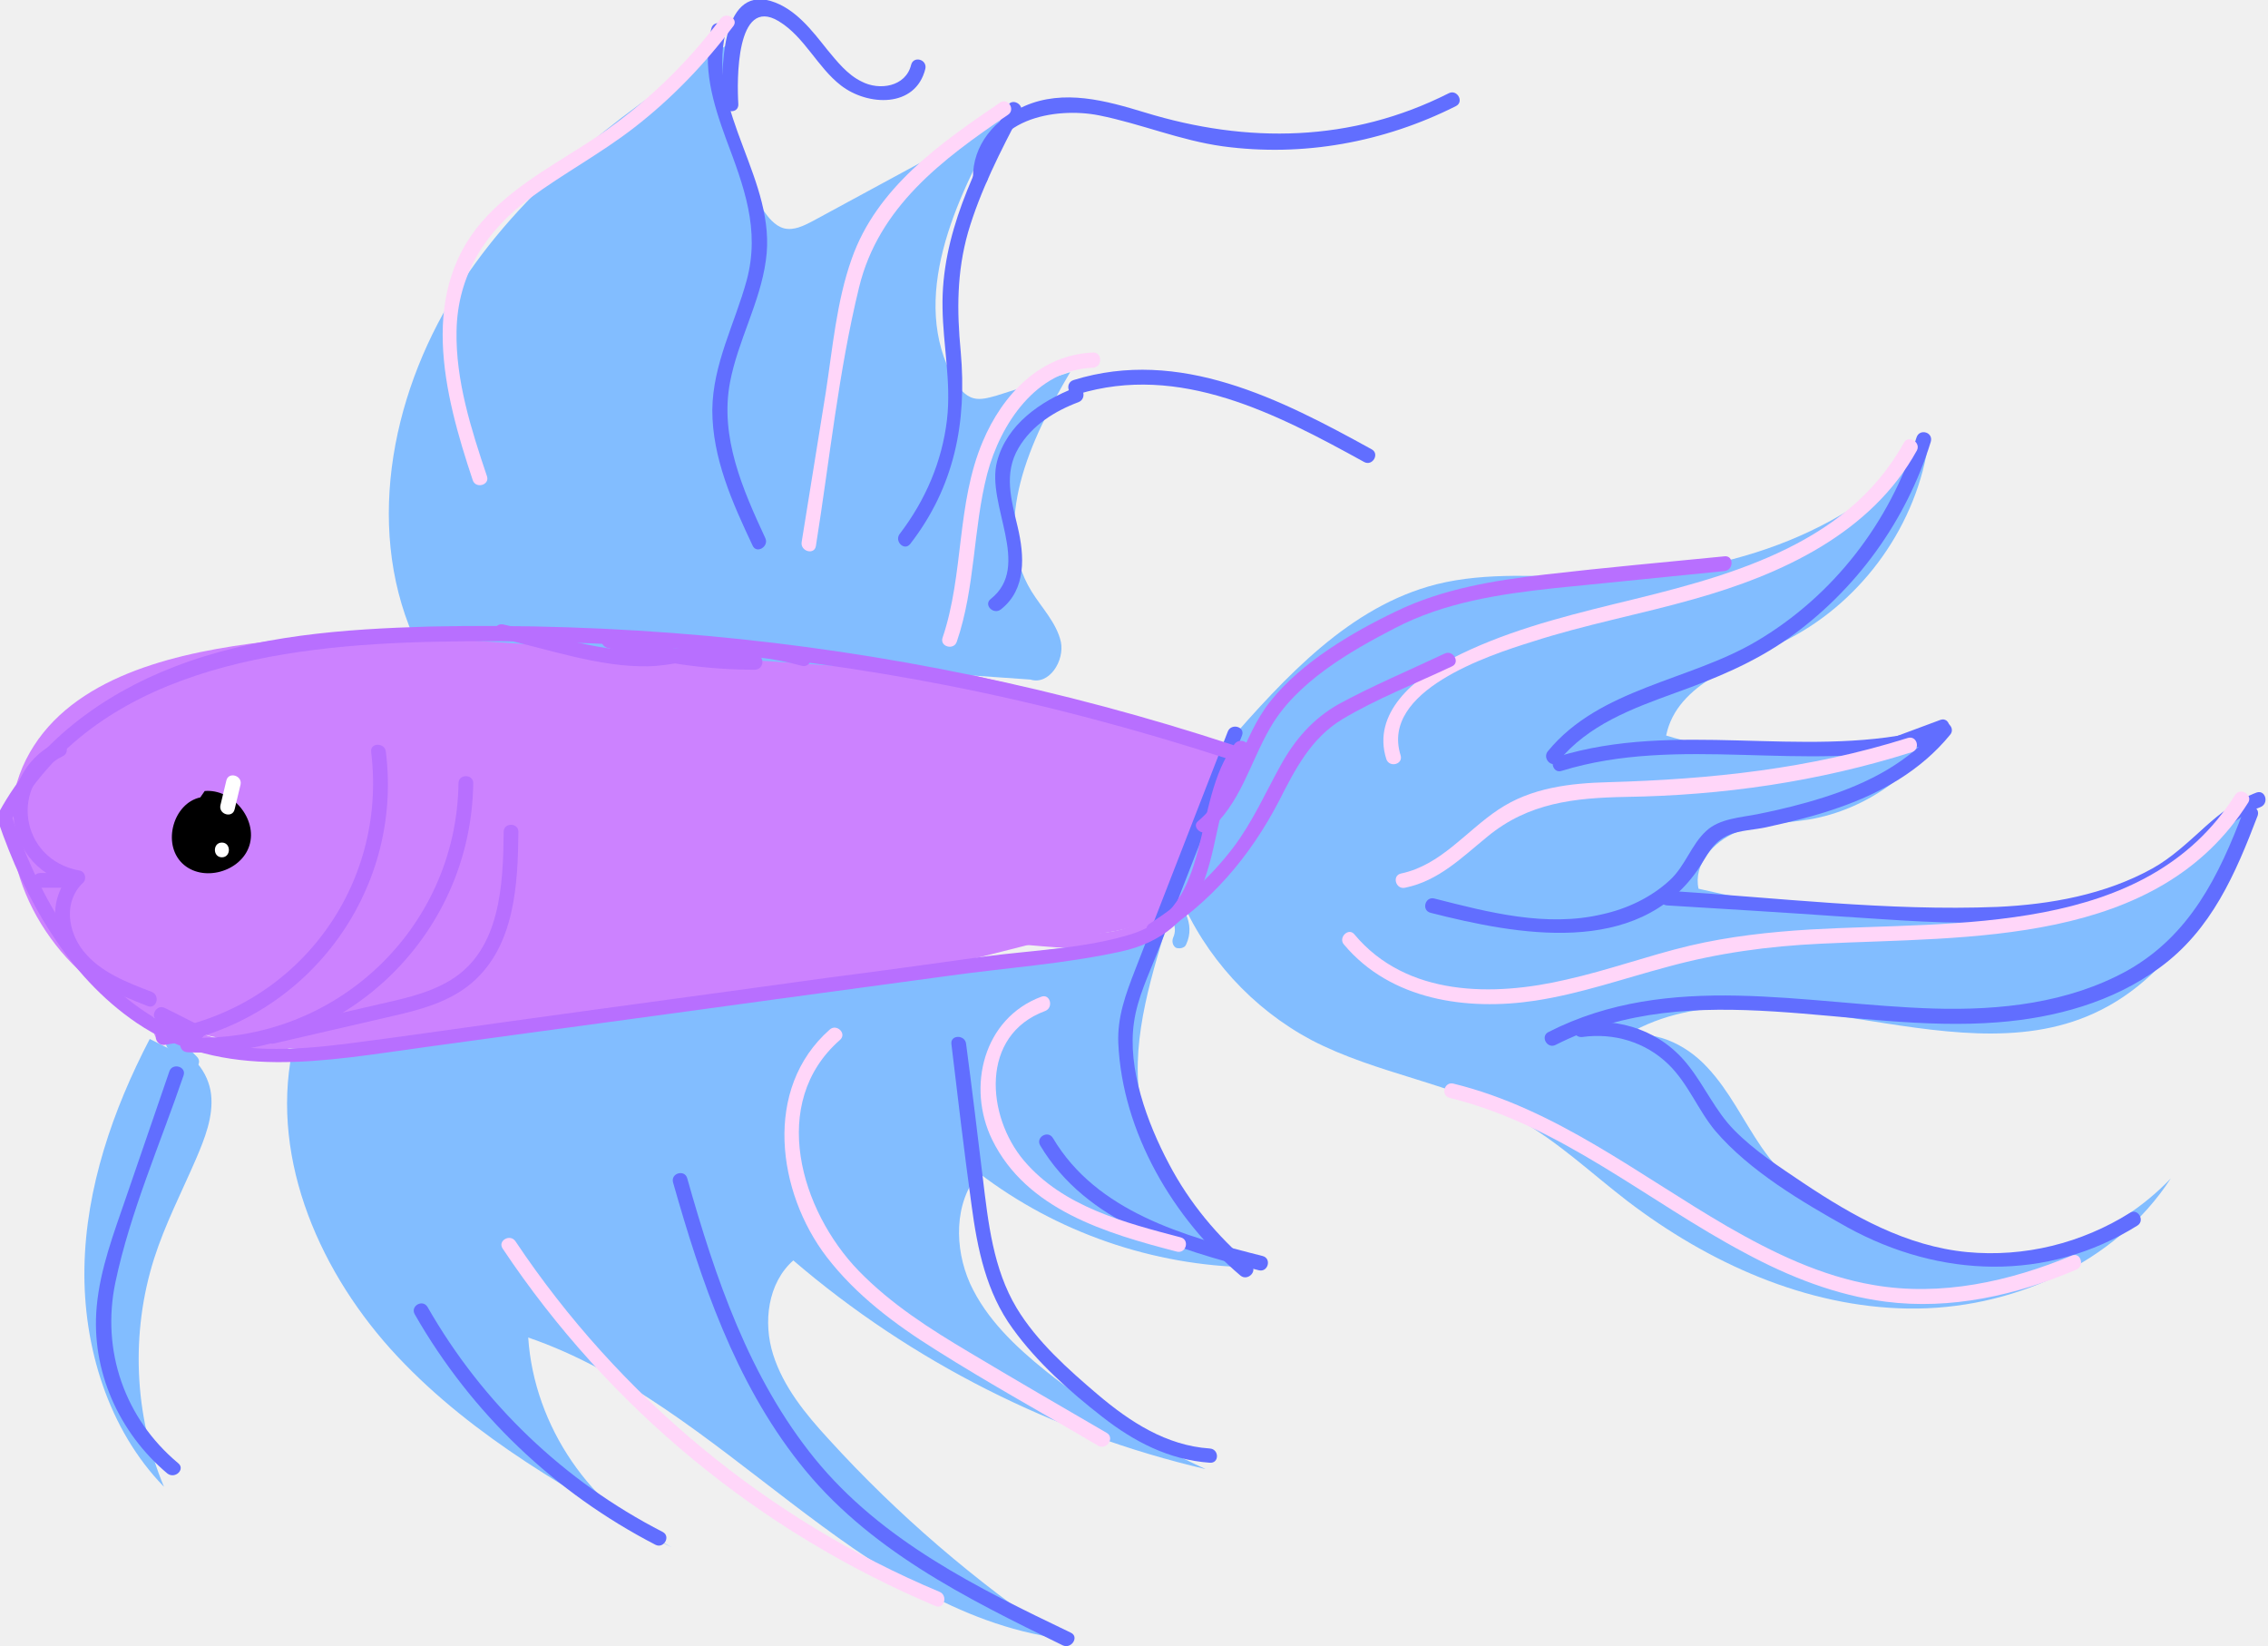
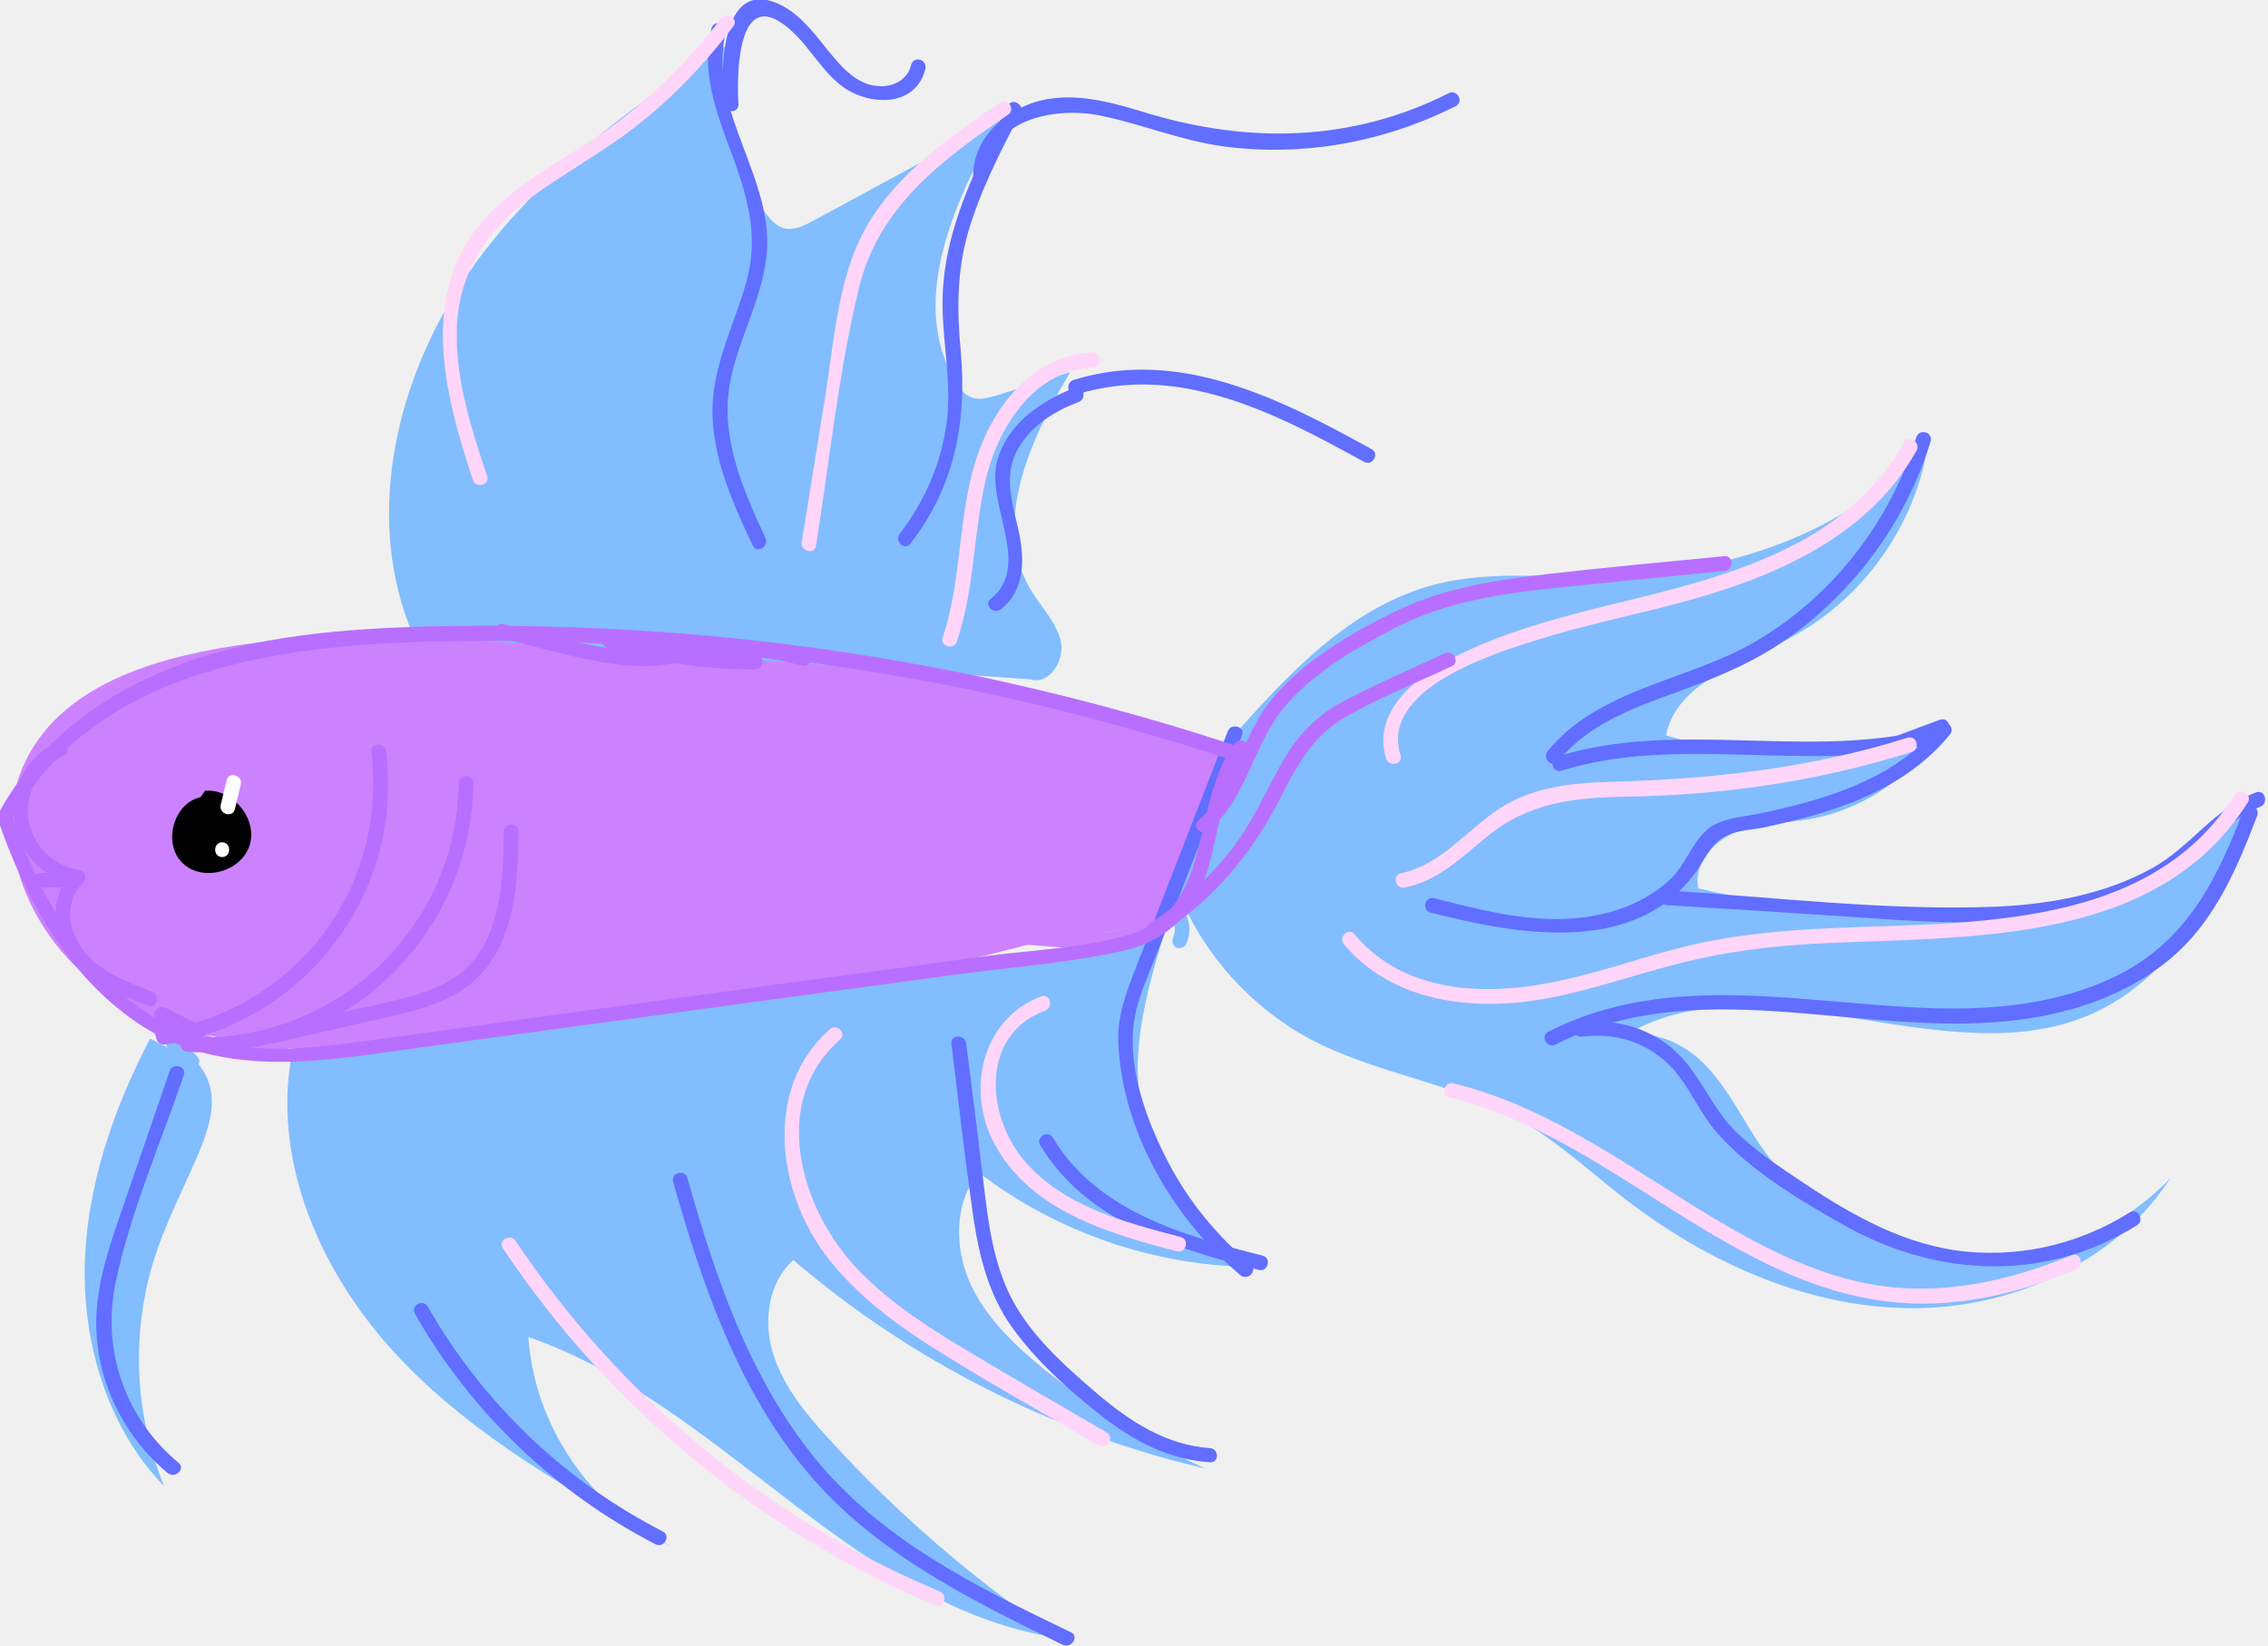
- <svg xmlns="http://www.w3.org/2000/svg" version="1.1" id="Layer_1" x="0px" y="0px" viewBox="0 0 462 335.2" style="enable-background:new 0 0 462 335.2;" xml:space="preserve">
+ <svg xmlns="http://www.w3.org/2000/svg" version="1.1" id="Layer_1" x="0px" y="0px" viewBox="0 0 462 335.2" style="enable-background:new 0 0 462 335.2;" xml:space="preserve" width="154" height="111.7">
  <style type="text/css">
	.st0{fill:#CC82FF;}
	.st1{fill:#82BDFF;}
	.st2{fill:#616EFF;}
	.st3{fill:#FFD6F9;}
	.st4{fill:#B86FFF;}
	.st5{fill:#FFFFFF;}
</style>
  <g>
    <g>
      <path class="st0" d="M263.5,157.9c-66.9-27.1-141-36.5-212.6-26.8c-17.7,2.4-37.6,7.7-45.6,23.6c-8.1,16.2,1,36.9,16,47.1    s34,12.2,52.1,12.3c51.2,0.2,101.4-12.7,151-25.5c8.3-2.1,16.8-4.4,23.7-9.4c6.9-5,12-13.6,10.3-22" />
    </g>
    <g>
      <path class="st1" d="M84.2,129.6c-10-23.1-4.1-50.8,9.8-71.9s34.7-36.4,56.1-49.8c-7.1,10.2-1.7,24.3,5.2,34.6    c1.1,1.7,2.5,3.5,4.4,4c2,0.5,4-0.5,5.9-1.5c12.7-6.9,25.5-13.8,38.2-20.7c-9.3,16.4-18.7,36.7-9.4,53.1c0.9,1.6,2.1,3.2,3.9,3.7    c1.5,0.4,3.1-0.1,4.6-0.5c5-1.6,10.1-3.2,15.1-4.8c-8.1,13.7-16.2,31-7.9,44.6c2.1,3.4,5.1,6.4,6,10.3c0.8,3.9-2.4,8.9-6.2,7.7" />
    </g>
    <g>
      <path class="st1" d="M249.8,151.6c12-13.7,25.1-28.1,42.8-32.6c10.4-2.6,21.2-1.5,31.9-1.5c25.4-0.1,52.3-8.1,68.4-27.8    c-2.3,17-13.3,32.5-28.5,40.4c-9.8,5.1-22.8,8.9-25,19.7c18.6,5.7,39.2,4.6,57.1-3.1c-5.6,10.5-16.2,18.2-28,20.2    c-4.9,0.8-10.1,0.8-14.8,2.6c-4.7,1.9-8.8,6.6-7.7,11.5c23.5,5.5,47.8,7.4,71.9,5.6c4.9-0.4,9.9-0.9,14.3-3.1    c10.8-5.3,16.5-19.3,28.3-21.4c-7.6,17.5-16.6,36.4-34,44.3c-29.8,13.6-68.5-12.6-96.2,5c6.2-2.1,13.1,1.2,17.5,6    c4.5,4.8,7.3,10.8,11,16.2c9.1,13.1,24.3,21.7,40.2,22.9c15.9,1.2,32.2-5,43.2-16.5c-11.3,17.4-32.7,26.8-53.5,26.5    c-20.8-0.3-40.7-9.3-57.2-21.9c-7.3-5.6-14.1-12.1-22.2-16.6c-13.2-7.4-28.8-9.2-42.2-16.2c-12-6.4-21.7-17-26.9-29.6" />
    </g>
    <g>
      <path class="st1" d="M59.5,214.2c-4.4,22.3,5.9,45.5,21.5,62.1s35.8,27.8,55.8,38.8c-16.4-7.7-28-24.6-29.2-42.7    c39.6,13.6,66.8,55.5,108.3,61.3c-17.2-11.6-33.1-25.2-47.1-40.6c-4.7-5.1-9.2-10.6-11.3-17.2s-1.1-14.6,4.1-19.2    c24,20.6,53.1,35.3,84,42.5c-11.6-5.3-22.6-12-32.6-20c-6.2-5-12.1-10.6-15.4-17.8c-3.2-7.2-3.3-16.4,1.8-22.5    c15.8,12.1,35.5,18.9,55.4,19.2c-9-8.7-18.4-17.9-21.7-30c-3.4-12.4,0.3-25.5,4-37.8" />
    </g>
    <g>
      <g>
        <path class="st1" d="M241.6,192.4c1-2.1,0.9-4.3-0.1-6.4c-0.9-1.7-3.4-0.2-2.6,1.5c0.5,1.1,0.6,2.3,0.1,3.4     c-0.3,0.7-0.2,1.6,0.5,2.1C240.2,193.3,241.3,193.1,241.6,192.4L241.6,192.4z" />
      </g>
    </g>
    <g>
      <path class="st1" d="M30.5,211.6c-7.5,14.4-13,30.3-13.3,46.5s4.9,33.1,16.2,44.7c-6.1-14.6-6.8-31.4-2-46.5    c2.2-6.9,5.6-13.5,8.5-20.2c1.8-4.2,3.6-8.7,3.1-13.2c-0.5-4.5-4-9.1-8.5-9.3" />
    </g>
    <g>
      <g>
        <path class="st1" d="M40.1,215.2c-1.2-1.2-2.5-2.5-3.7-3.7c-1.4-1.4-3.5,0.8-2.1,2.1c1.2,1.2,2.5,2.5,3.7,3.7     C39.3,218.7,41.5,216.6,40.1,215.2L40.1,215.2z" />
      </g>
    </g>
    <g>
      <g>
        <path class="st1" d="M36.6,211.6c1.9,0,1.9-3,0-3C34.6,208.6,34.6,211.6,36.6,211.6L36.6,211.6z" />
      </g>
    </g>
    <g>
      <g>
        <path class="st0" d="M32.9,211.7c7.9,0.1,13.6,5.4,21.7,3.1c9-2.5,17.9-6.5,26.7-9.7c1.8-0.7,1-3.6-0.8-2.9     c-8.3,3.1-16.6,6.4-25.1,9.2c-4.8,1.6-8.5,1.2-13.2-0.5c-3.1-1.1-6-2.1-9.4-2.2C30.9,208.7,30.9,211.7,32.9,211.7L32.9,211.7z" />
      </g>
    </g>
    <g>
      <g>
        <path class="st0" d="M40.3,208.4c-2.1,0-4-0.9-5.1-2.6c-1.1-1.6-3.7-0.1-2.6,1.5c1.7,2.6,4.6,4.2,7.7,4.1     C42.2,211.4,42.2,208.4,40.3,208.4L40.3,208.4z" />
      </g>
    </g>
    <g>
      <g>
        <path class="st0" d="M204.4,192.7c7.1-0.9,14.2-1.7,21.2-2.8c4.5-0.7,8.9-1.9,11.2-6.2c0.9-1.7-1.7-3.2-2.6-1.5     c-2.6,4.8-9.5,4.9-14.3,5.5c-5.2,0.7-10.4,1.4-15.6,2C202.5,189.9,202.5,192.9,204.4,192.7L204.4,192.7z" />
      </g>
    </g>
    <g>
      <g>
        <path class="st0" d="M235.6,175c4,5.3-0.4,11.9-5.9,13.9c-5,1.8-10.6,1.1-15.7,0.8c-11.4-0.7-22.8-1.4-34.2-2.2     c-1.9-0.1-1.9,2.9,0,3c8.2,0.5,16.5,1,24.7,1.6c7,0.4,14.4,1.6,21.4,0.7c8.6-1.1,19.1-10.2,12.3-19.3     C237,172,234.4,173.5,235.6,175L235.6,175z" />
      </g>
    </g>
    <g>
      <g>
        <path class="st2" d="M144.9,5.8c-1.9,7.8,0.3,15.1,3,22.5c3.6,9.6,7,18.4,4.2,28.8c-2.4,8.8-6.9,17-7,26.4     c0,9.8,4.1,18.9,8.2,27.6c0.8,1.8,3.4,0.2,2.6-1.5c-4.6-9.9-9.3-20.6-7.2-31.7c1.6-8.5,6.1-16.2,7.3-24.8     c2.4-16.3-12.1-30.3-8.2-46.4C148.3,4.7,145.4,3.9,144.9,5.8L144.9,5.8z" />
      </g>
    </g>
    <g>
      <g>
        <path class="st2" d="M205.3,21.5c-6.7,12.8-13.6,26.4-13.3,41.2c0.1,7.6,1.8,15.2,0.9,22.8c-1,8.5-4.4,16.4-9.6,23.2     c-1.2,1.5,0.9,3.6,2.1,2.1c9-11.6,11.6-24.7,10.3-39.2c-0.8-8.4-0.8-16.2,1.5-24.3c2.5-8.5,6.6-16.5,10.7-24.3     C208.8,21.4,206.2,19.8,205.3,21.5L205.3,21.5z" />
      </g>
    </g>
    <g>
      <g>
        <path class="st2" d="M218.9,79c-6.9,2.7-13.8,7.4-15.8,15c-2.3,8.8,7.2,21.3-1.3,28c-1.5,1.2,0.6,3.3,2.1,2.1     c5.2-4.1,4.8-10.9,3.4-16.8c-1.3-5.5-2.9-10.9,0.2-16.1c2.7-4.6,7.4-7.5,12.2-9.3C221.5,81.2,220.7,78.3,218.9,79L218.9,79z" />
      </g>
    </g>
    <g>
      <g>
        <path class="st2" d="M390.4,89.1c-5.4,17.3-17,32.3-32.6,41.5c-13.7,8.1-31.9,9.5-42.5,22.4c-1.2,1.5,0.9,3.6,2.1,2.1     c6.1-7.5,15.1-10.8,23.9-14c8.1-2.9,15.9-6.1,23-11.1c13.8-9.8,24-23.9,29-40C393.9,88,391,87.2,390.4,89.1L390.4,89.1z" />
      </g>
    </g>
    <g>
      <g>
        <path class="st2" d="M318.1,157c24-7.4,49.5,0.4,73.8-5.1c1.9-0.4,1.1-3.3-0.8-2.9c-24.4,5.4-49.7-2.3-73.8,5.1     C315.5,154.7,316.3,157.6,318.1,157L318.1,157z" />
      </g>
    </g>
    <g>
      <g>
        <path class="st2" d="M395.3,146.6c-5.7,2.1-11.5,4.3-17.2,6.4c-1.8,0.7-1,3.6,0.8,2.9c5.7-2.1,11.5-4.3,17.2-6.4     C397.9,148.9,397.1,146,395.3,146.6L395.3,146.6z" />
      </g>
    </g>
    <g>
      <g>
        <path class="st2" d="M395.1,147.7c-6.1,7.5-14.5,11.8-23.6,14.7c-4.4,1.4-8.9,2.5-13.4,3.4c-3.5,0.7-7.8,0.9-10.5,3.4     c-3.1,2.8-4.3,7.2-7.5,10.1c-3.8,3.5-8.7,5.8-13.7,6.9c-11.4,2.7-23.2-0.4-34.2-3.2c-1.9-0.5-2.7,2.4-0.8,2.9     c17.7,4.5,42,9.1,54.4-8.7c2-2.9,2.9-5.7,6.5-7.2c2.1-0.9,5.1-1,7.4-1.5c5-1.1,10-2.3,14.8-4c8.7-3,16.8-7.6,22.7-14.8     C398.5,148.3,396.4,146.2,395.1,147.7L395.1,147.7z" />
      </g>
    </g>
    <g>
      <g>
        <path class="st2" d="M459.7,161.4c-8.3,3.1-13.5,11.2-21.3,15.5c-9.6,5.3-20.7,7.3-31.5,7.8c-22.3,0.9-45.1-1.9-67.3-3.3     c-1.9-0.1-1.9,2.9,0,3c11.5,0.7,23.1,1.4,34.6,2.2c11.5,0.7,23.1,1.8,34.6,1.1c9.2-0.5,18.3-2.2,26.7-5.9c4.1-1.8,8-4.1,11.5-7     c4.4-3.6,7.9-8.4,13.4-10.4C462.3,163.7,461.5,160.8,459.7,161.4L459.7,161.4z" />
      </g>
    </g>
    <g>
      <g>
        <path class="st2" d="M457,165.2c-5,13.2-10.9,25.3-23.7,32.5c-12,6.6-25.9,8.1-39.4,7.7c-26.3-0.8-53.8-7.8-78.5,4.8     c-1.7,0.9-0.2,3.5,1.5,2.6c28.3-14.4,60.2-2.2,90.1-4.6c11.6-0.9,23.4-4.1,32.9-11.1c10.6-7.7,15.5-19.2,20-31     C460.5,164.2,457.6,163.4,457,165.2L457,165.2z" />
      </g>
    </g>
    <g>
      <g>
        <path class="st2" d="M322.3,211.2c6.4-0.9,12.9,1,17.6,5.6c4,3.9,6,9.3,9.5,13.5c7,8.2,17.7,14.5,27,19.7     c18.8,10.3,40.6,11.1,59-0.4c1.6-1,0.1-3.6-1.5-2.6c-9.9,6.2-21.5,9.1-33.2,8c-12.4-1.2-23.2-7.3-33.4-14.1     c-4.9-3.3-10-6.6-14.1-10.8c-3.8-3.9-5.9-8.8-9.2-13c-5.4-7-13.9-10-22.6-8.7C319.6,208.5,320.4,211.4,322.3,211.2L322.3,211.2z" />
      </g>
    </g>
    <g>
      <g>
        <path class="st2" d="M36.3,298c-10.9-9.1-15.7-22.9-12.8-36.8c3-14.3,9.2-28.4,13.9-42.2c0.6-1.8-2.3-2.6-2.9-0.8     c-2.9,8.5-5.9,17.1-8.8,25.6c-2.5,7.3-5.3,14.6-6,22.3c-1.2,13,4.5,25.7,14.4,34C35.7,301.3,37.8,299.2,36.3,298L36.3,298z" />
      </g>
    </g>
    <g>
      <g>
        <path class="st2" d="M135,312c-20.1-10.3-36.7-26.2-47.9-45.8c-1-1.7-3.6-0.2-2.6,1.5c11.5,20.1,28.5,36.3,49,46.9     C135.2,315.5,136.7,312.9,135,312L135,312z" />
      </g>
    </g>
    <g>
      <g>
        <path class="st2" d="M218.1,332.5c-19-9.1-38.5-18.7-52.1-35.4c-13.4-16.5-20.3-36.9-26-57.1c-0.5-1.9-3.4-1.1-2.9,0.8     c5.7,20.1,12.6,40.5,25.7,57.1c13.8,17.6,34,27.6,53.7,37.2C218.3,335.9,219.9,333.3,218.1,332.5L218.1,332.5z" />
      </g>
    </g>
    <g>
      <g>
        <path class="st2" d="M246.4,295c-8.8-0.6-16.2-5.4-22.8-11c-6-5.1-12.4-10.8-16.5-17.6c-4.8-8-5.8-17.4-6.9-26.5     c-1.1-9.1-2.2-18.2-3.4-27.3c-0.2-1.9-3.2-1.9-3,0c1.3,10.9,2.6,21.9,4.1,32.8c1.2,9,3,17.8,8.4,25.2c4.9,6.8,11.6,12.8,18.3,18     c6.4,5,13.5,8.7,21.8,9.3C248.4,298.1,248.4,295.1,246.4,295L246.4,295z" />
      </g>
    </g>
    <g>
      <g>
        <path class="st2" d="M254.8,257.6c-6.8-5.8-12.5-12.6-16.7-20.6c-4.4-8.3-8.5-19.4-7.1-28.8c0.7-5,3-9.7,4.8-14.3     c1.9-4.8,3.7-9.6,5.6-14.4c3.9-9.9,7.7-19.8,11.6-29.7c0.7-1.8-2.2-2.6-2.9-0.8c-4.2,10.8-8.4,21.6-12.6,32.4     c-2.1,5.4-4.2,10.8-6.3,16.2c-1.9,4.9-3.6,9.5-3.4,14.8c0.8,18.2,11.2,35.8,24.9,47.4C254.2,261,256.3,258.8,254.8,257.6     L254.8,257.6z" />
      </g>
    </g>
    <g>
      <g>
        <path class="st2" d="M257.2,255.8c-15.9-4-33.8-9-42.7-24c-1-1.7-3.6-0.2-2.6,1.5c9.4,15.7,27.8,21.1,44.5,25.4     C258.3,259.2,259.1,256.3,257.2,255.8L257.2,255.8z" />
      </g>
    </g>
    <g>
      <g>
        <path class="st2" d="M201.2,36.2c-0.3-11.9,13.7-14.5,22.7-12.7c8.5,1.7,16.5,5.1,25.2,6.3c16.3,2.2,32.8-0.8,47.5-8.2     c1.7-0.9,0.2-3.5-1.5-2.6c-19.8,10-41,10.3-61.9,3.9c-7.9-2.4-16.5-4.8-24.5-1.3c-6,2.6-10.6,7.9-10.5,14.7     C198.2,38.1,201.2,38.1,201.2,36.2L201.2,36.2z" />
      </g>
    </g>
    <g>
      <g>
        <path class="st2" d="M150.4,21.2c-0.3-4.7-0.5-22.1,8.2-16.9c5.3,3.2,7.9,9.4,12.7,13.1c5.4,4.2,15.2,4.7,17.2-3.4     c0.4-1.9-2.4-2.7-2.9-0.8c-1.1,4.5-6.5,5.3-10.1,3.4c-2.9-1.4-5-4.1-7-6.5c-3.1-3.9-6.5-8.4-11.5-9.9c-10.3-3-10.1,14.6-9.7,20.9     C147.5,23.1,150.5,23.2,150.4,21.2L150.4,21.2z" />
      </g>
    </g>
    <g>
      <g>
        <path class="st2" d="M219.5,80.3c20.8-6.4,40.6,4,58.4,13.8c1.7,0.9,3.2-1.7,1.5-2.6c-18.5-10.2-39.1-20.8-60.7-14.1     C216.8,78,217.6,80.9,219.5,80.3L219.5,80.3z" />
      </g>
    </g>
    <g>
      <g>
        <path class="st3" d="M387.8,90.2c-11.8,21.4-37,27.5-58.9,32.8c-11.4,2.8-22.9,5.8-33.3,11.2c-7.4,3.9-16.2,11-13.2,20.4     c0.6,1.8,3.5,1.1,2.9-0.8c-4.1-13.1,17.8-20.3,26.8-23.1c10.8-3.5,22.1-5.6,33-8.7c17.8-5,36.1-13.4,45.4-30.3     C391.3,90,388.7,88.5,387.8,90.2L387.8,90.2z" />
      </g>
    </g>
    <g>
      <g>
        <path class="st3" d="M388.6,150.3c-20,6.3-40,8.4-60.9,9c-7.8,0.2-15.8,1.1-22.5,5.6c-6.6,4.4-11.7,11.3-19.8,13     c-1.9,0.4-1.1,3.3,0.8,2.9c6.9-1.4,11.6-6.2,16.9-10.5c8.3-6.8,17.6-7.8,28-8c19.9-0.3,39.3-3.1,58.3-9.1     C391.3,152.6,390.5,149.7,388.6,150.3L388.6,150.3z" />
      </g>
    </g>
    <g>
      <g>
        <path class="st3" d="M455.3,161.9c-18.2,28.9-57,25.7-86.5,27.4c-8.3,0.5-16.5,1.4-24.6,3.3c-8.4,2-16.6,5-25.1,6.9     c-14.9,3.5-32.6,3.5-43.2-9.2c-1.2-1.5-3.4,0.7-2.1,2.1c9.5,11.3,25,13.5,38.9,11.4c9.2-1.4,18-4.5,27-6.9     c10.2-2.8,20.5-4.2,31.1-4.7c30.2-1.5,68.7,0.6,87.2-28.8C458.9,161.8,456.3,160.3,455.3,161.9L455.3,161.9z" />
      </g>
    </g>
    <g>
      <g>
        <path class="st3" d="M422.1,255.7c-12.8,5.3-26.7,8.4-40.5,6c-10.6-1.8-20.5-6.6-29.7-11.9c-18.1-10.5-35-24-55.8-29.1     c-1.9-0.5-2.7,2.4-0.8,2.9c22.5,5.5,40.2,21,60.2,31.6c8.9,4.8,18.5,8.6,28.6,9.9c13.3,1.7,26.6-1.3,38.8-6.5     C424.7,257.9,423.9,255,422.1,255.7L422.1,255.7z" />
      </g>
    </g>
    <g>
      <g>
        <path class="st3" d="M146.8,3.8c-6.9,9.2-15.2,17.2-24.7,23.7c-7.7,5.2-16.2,9.5-22.7,16.3c-14.5,15.1-9,36.3-3.1,54     c0.6,1.8,3.5,1,2.9-0.8c-3.2-9.5-6.4-19.5-6.2-29.6c0.2-11.4,5.9-20.3,14.9-27c6.9-5.1,14.6-9.2,21.4-14.5     c7.6-5.9,14.3-12.9,20.1-20.6C150.5,3.8,147.9,2.3,146.8,3.8L146.8,3.8z" />
      </g>
    </g>
    <g>
      <g>
        <path class="st3" d="M203.7,20.9c-12.2,8.3-25.1,17.3-30.2,31.8c-3.1,8.7-3.9,18.3-5.3,27.3c-1.6,10.1-3.3,20.3-4.9,30.4     c-0.3,1.9,2.6,2.7,2.9,0.8c2.8-17.5,4.6-35.5,8.8-52.7c4-16.4,17-26.1,30.3-35.1C206.9,22.4,205.4,19.8,203.7,20.9L203.7,20.9z" />
      </g>
    </g>
    <g>
      <g>
        <path class="st3" d="M222.7,71.8c-10.8,0.4-18.5,8.6-22.5,18.1c-5.4,12.7-3.8,27-8.2,40c-0.6,1.8,2.3,2.6,2.9,0.8     c3.8-11.1,3.3-23,6.2-34.2c2.7-10.2,10-21.2,21.5-21.6C224.6,74.8,224.6,71.8,222.7,71.8L222.7,71.8z" />
      </g>
    </g>
    <g>
      <g>
        <path class="st3" d="M191.4,324.2c-35.1-14.7-65.3-39.8-86.4-71.4c-1.1-1.6-3.7-0.1-2.6,1.5c21.6,32.4,52.3,57.7,88.2,72.8     C192.4,327.8,193.1,324.9,191.4,324.2L191.4,324.2z" />
      </g>
    </g>
    <g>
      <g>
        <path class="st3" d="M225.4,291.8c-9.3-5.4-18.6-10.8-27.8-16.3c-8.1-4.8-16.1-9.9-22.7-16.7c-11.8-12.2-18.4-34.2-3.8-47     c1.5-1.3-0.7-3.4-2.1-2.1c-13.6,12-10.7,33.1-0.6,46.3c6,7.8,13.9,13.7,22.2,18.9c10.9,6.9,22.2,13.1,33.2,19.6     C225.6,295.3,227.1,292.7,225.4,291.8L225.4,291.8z" />
      </g>
    </g>
    <g>
      <g>
        <path class="st3" d="M240.5,252c-11.4-3-23.9-6.2-31.9-15.6c-7.7-9.1-9-25.6,4.3-30.5c1.8-0.7,1-3.6-0.8-2.9     c-11.8,4.4-15.2,18.4-10,29.1c7,14.3,23.3,19.1,37.6,22.8C241.6,255.4,242.4,252.5,240.5,252L240.5,252z" />
      </g>
    </g>
    <g>
      <g>
        <path class="st4" d="M33.6,212.8c28.6-4.5,48.6-30.9,45-59.7c-0.2-1.9-3.2-1.9-3,0c3.4,27.6-15.3,52.5-42.8,56.8     C30.9,210.2,31.7,213.1,33.6,212.8L33.6,212.8z" />
      </g>
    </g>
    <g>
      <g>
        <path class="st4" d="M38.2,214.3c31.5,1.5,57.8-23.4,58.2-54.8c0-1.9-3-1.9-3,0C93,189.3,68,212.7,38.2,211.3     C36.2,211.2,36.2,214.2,38.2,214.3L38.2,214.3z" />
      </g>
    </g>
    <g>
      <g>
        <path class="st4" d="M55.9,212.5c8.1-1.9,16.1-3.7,24.2-5.6c5.7-1.3,11.6-2.9,16.1-6.8c8.7-7.5,9.3-20.1,9.4-30.7     c0-1.9-3-1.9-3,0c-0.1,10.6-0.6,24-10.8,30.2c-4.9,3-10.7,4-16.2,5.3c-6.8,1.6-13.6,3.1-20.5,4.7C53.2,210.1,54,213,55.9,212.5     L55.9,212.5z" />
      </g>
    </g>
    <g>
      <g>
        <path class="st4" d="M2.3,167c16.9-30.7,54.6-35.6,86.2-36.3c35-0.8,70.1,2.2,104.5,8.9c19.4,3.8,38.5,8.9,57.3,15     c1.8,0.6,2.6-2.3,0.8-2.9c-34.7-11.4-70.7-18.9-107.1-22.2c-18.8-1.7-37.6-2.3-56.4-1.9c-17.6,0.5-35.6,1.8-52.1,8.2     c-14.8,5.7-28,15.5-35.7,29.6C-1.3,167.1,1.3,168.7,2.3,167L2.3,167z" />
      </g>
    </g>
    <g>
      <g>
        <path class="st4" d="M-0.4,167.2C5,183,13.7,198.7,27.8,208.3c17.6,12,38.7,7.7,58.5,5c23.9-3.3,47.9-6.5,71.8-9.8     c11.8-1.6,23.6-3.2,35.4-4.8c11.5-1.6,23.4-2.4,34.8-4.9c8.3-1.8,14.1-6.5,17-14.5c3.2-8.8,3-18.6,8.8-26.3     c1.2-1.5-1.4-3-2.6-1.5c-9,11.9-4,33.3-20.9,38.7c-9.5,3-20.2,3.3-30,4.6c-10.8,1.5-21.6,3-32.5,4.4c-21.6,3-43.3,5.9-64.9,8.9     c-10.9,1.5-21.8,3.1-32.8,4.5c-10.6,1.3-21.7,2-31.9-1.9c-18.7-7.1-29.9-26.1-36-44.2C1.9,164.6-1,165.4-0.4,167.2L-0.4,167.2z" />
      </g>
    </g>
    <g>
      <g>
        <path class="st4" d="M101.8,130c9.6,2.1,20.2,5.9,30.2,5.7c4.7-0.1,9.2-1.5,13.9-1.9c5.9-0.5,11.7,0.2,17.4,1.8     c1.9,0.5,2.7-2.4,0.8-2.9c-9.3-2.5-17.9-2-27.3-0.5c-11.2,1.8-23.3-2.6-34.2-5C100.7,126.7,99.9,129.5,101.8,130L101.8,130z" />
      </g>
    </g>
    <g>
      <g>
        <path class="st4" d="M153.8,133.3c-10,0-19.8-1.4-29.4-4.3c-1.9-0.6-2.6,2.3-0.8,2.9c9.8,3,19.9,4.5,30.2,4.5     C155.8,136.3,155.8,133.3,153.8,133.3L153.8,133.3z" />
      </g>
    </g>
    <g>
      <path d="M40.8,162.4c-5.5,1.2-7.8,9.4-3.7,13.4s12,1.8,13.7-3.6c1.7-5.4-3.5-11.6-9.1-11.1" />
    </g>
    <g>
      <g>
        <path class="st5" d="M47.8,164.8c0.4-1.7,0.8-3.3,1.2-5c0.4-1.9-2.5-2.7-2.9-0.8c-0.4,1.7-0.8,3.3-1.2,5     C44.5,165.9,47.4,166.7,47.8,164.8L47.8,164.8z" />
      </g>
    </g>
    <g>
      <g>
        <path class="st5" d="M45.2,174.6c1.9,0,1.9-3,0-3C43.3,171.6,43.3,174.6,45.2,174.6L45.2,174.6z" />
      </g>
    </g>
    <g>
      <g>
        <path class="st4" d="M11.3,151.3C-2,158,0.7,177.5,15.5,180.2c-0.2-0.8-0.4-1.7-0.7-2.5c-4.1,3.9-4.5,9.9-2.1,14.9     c3.3,6.8,10.8,9.7,17.4,12.3c1.8,0.7,2.6-2.2,0.8-2.9c-5-1.9-10.5-4-13.9-8.3c-3.2-4-4.1-10.1-0.1-13.9c0.8-0.7,0.5-2.3-0.7-2.5     c-12.2-2.2-14.5-17.8-3.4-23.3C14.6,153.1,13.1,150.5,11.3,151.3L11.3,151.3z" />
      </g>
    </g>
    <g>
      <g>
        <path class="st4" d="M13.1,177.8c-1.6,0-3.3,0-4.9,0c-1.9,0-1.9,3,0,3c1.6,0,3.3,0,4.9,0C15,180.8,15,177.8,13.1,177.8     L13.1,177.8z" />
      </g>
    </g>
    <g>
      <g>
        <path class="st4" d="M41,209c-2.5-1.2-4.9-2.5-7.4-3.7c-1.7-0.9-3.2,1.7-1.5,2.6c2.5,1.2,4.9,2.5,7.4,3.7     C41.2,212.4,42.7,209.8,41,209L41,209z" />
      </g>
    </g>
    <g>
      <g>
        <path class="st4" d="M235.7,190.7c10.9-6.8,18.9-16.2,24.8-27.5c3.3-6.5,6.5-12.8,12.9-16.7c7-4.2,15-7.3,22.4-10.8     c1.7-0.8,0.2-3.4-1.5-2.6c-7.2,3.4-14.6,6.5-21.6,10.3c-5.3,3-9,7.3-11.9,12.6c-3.1,5.6-5.6,11.3-9.5,16.5     c-4.7,6.2-10.5,11.4-17.1,15.6C232.6,189.1,234.1,191.7,235.7,190.7L235.7,190.7z" />
      </g>
    </g>
    <g>
      <g>
        <path class="st4" d="M246.2,169.2c6.5-5.5,8.4-13.8,12.5-20.9c5.3-9.3,16.2-15.6,25.5-20.4c10-5.2,21.2-6.9,32.3-8.1     c11.6-1.2,23.2-2.3,34.8-3.5c1.9-0.2,1.9-3.2,0-3c-12.2,1.2-24.4,2.3-36.5,3.7c-10.4,1.2-20.9,2.9-30.4,7.5     c-9,4.3-19.3,10.4-25.6,18.3c-6,7.5-7.2,18-14.7,24.4C242.6,168.3,244.8,170.4,246.2,169.2L246.2,169.2z" />
      </g>
    </g>
  </g>
</svg>
